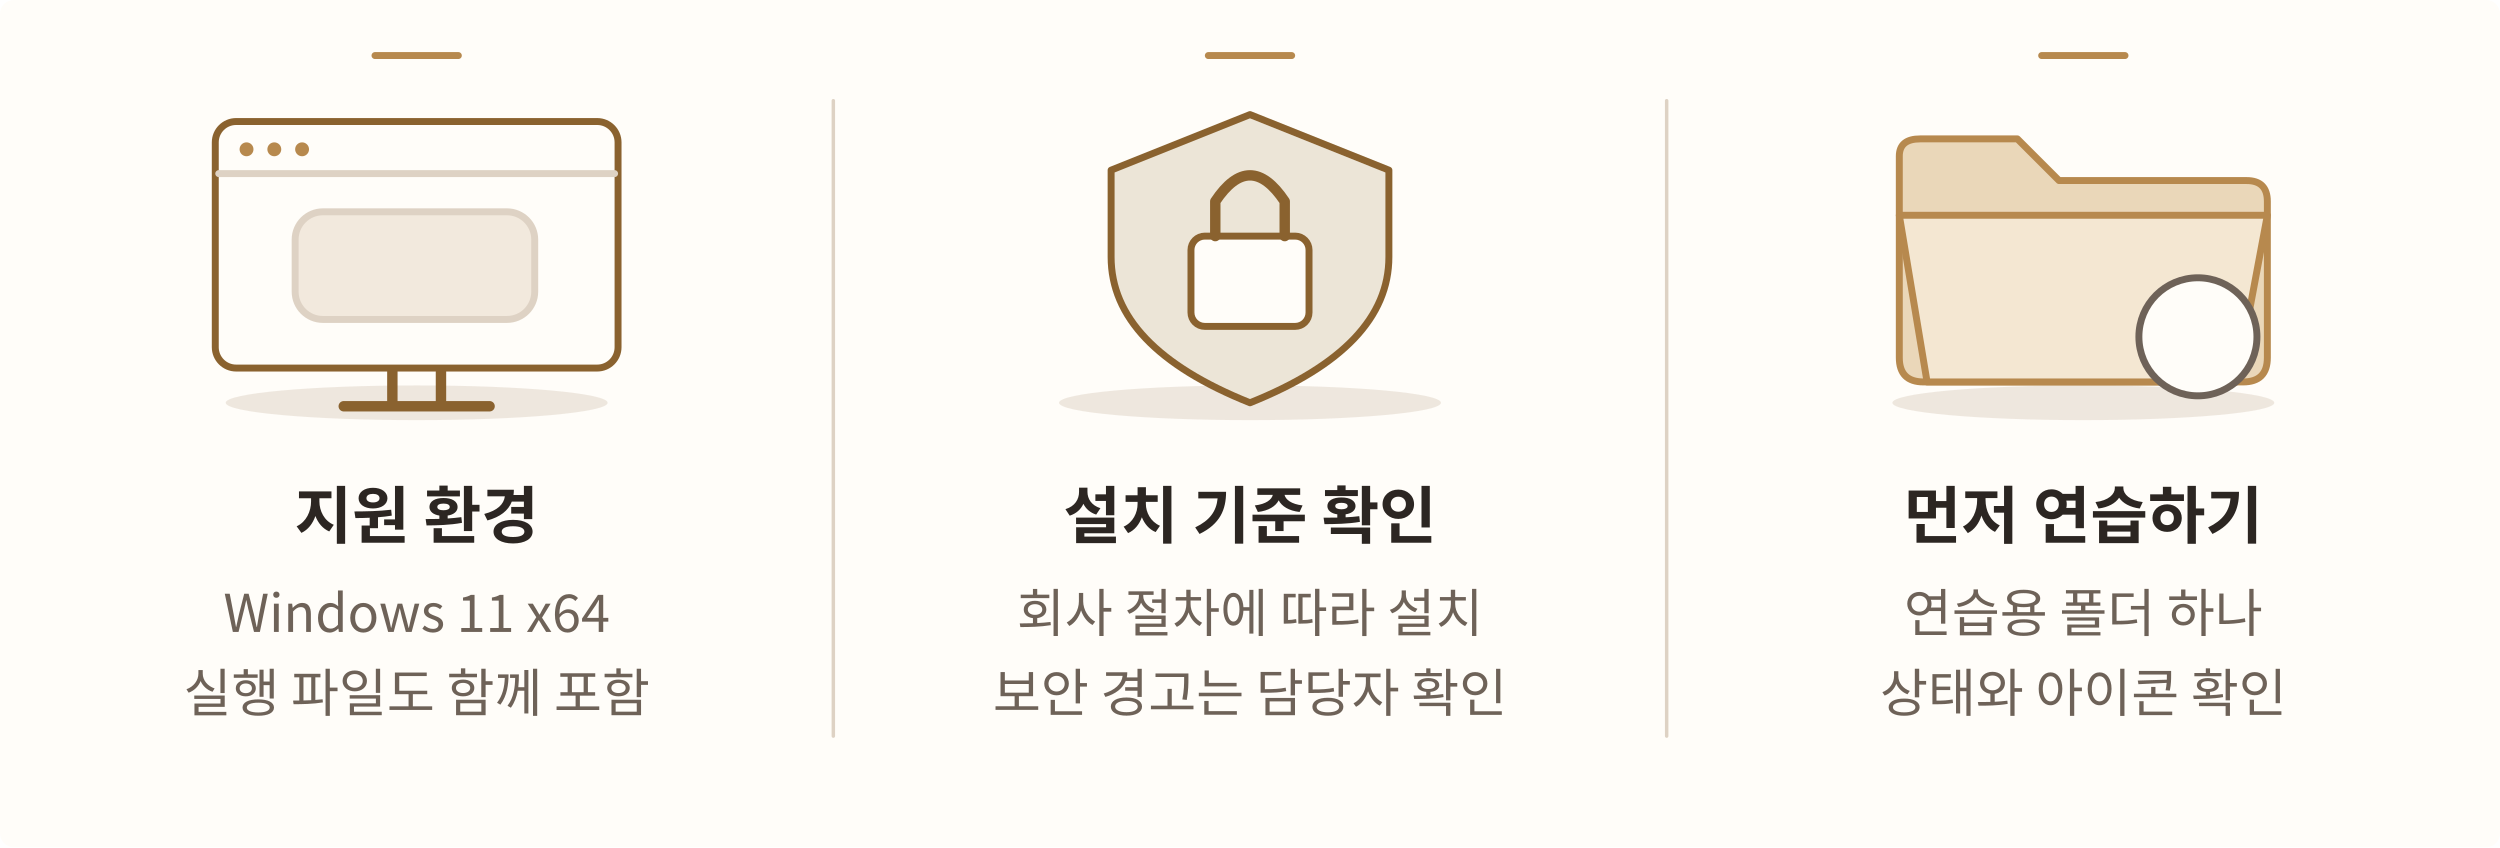
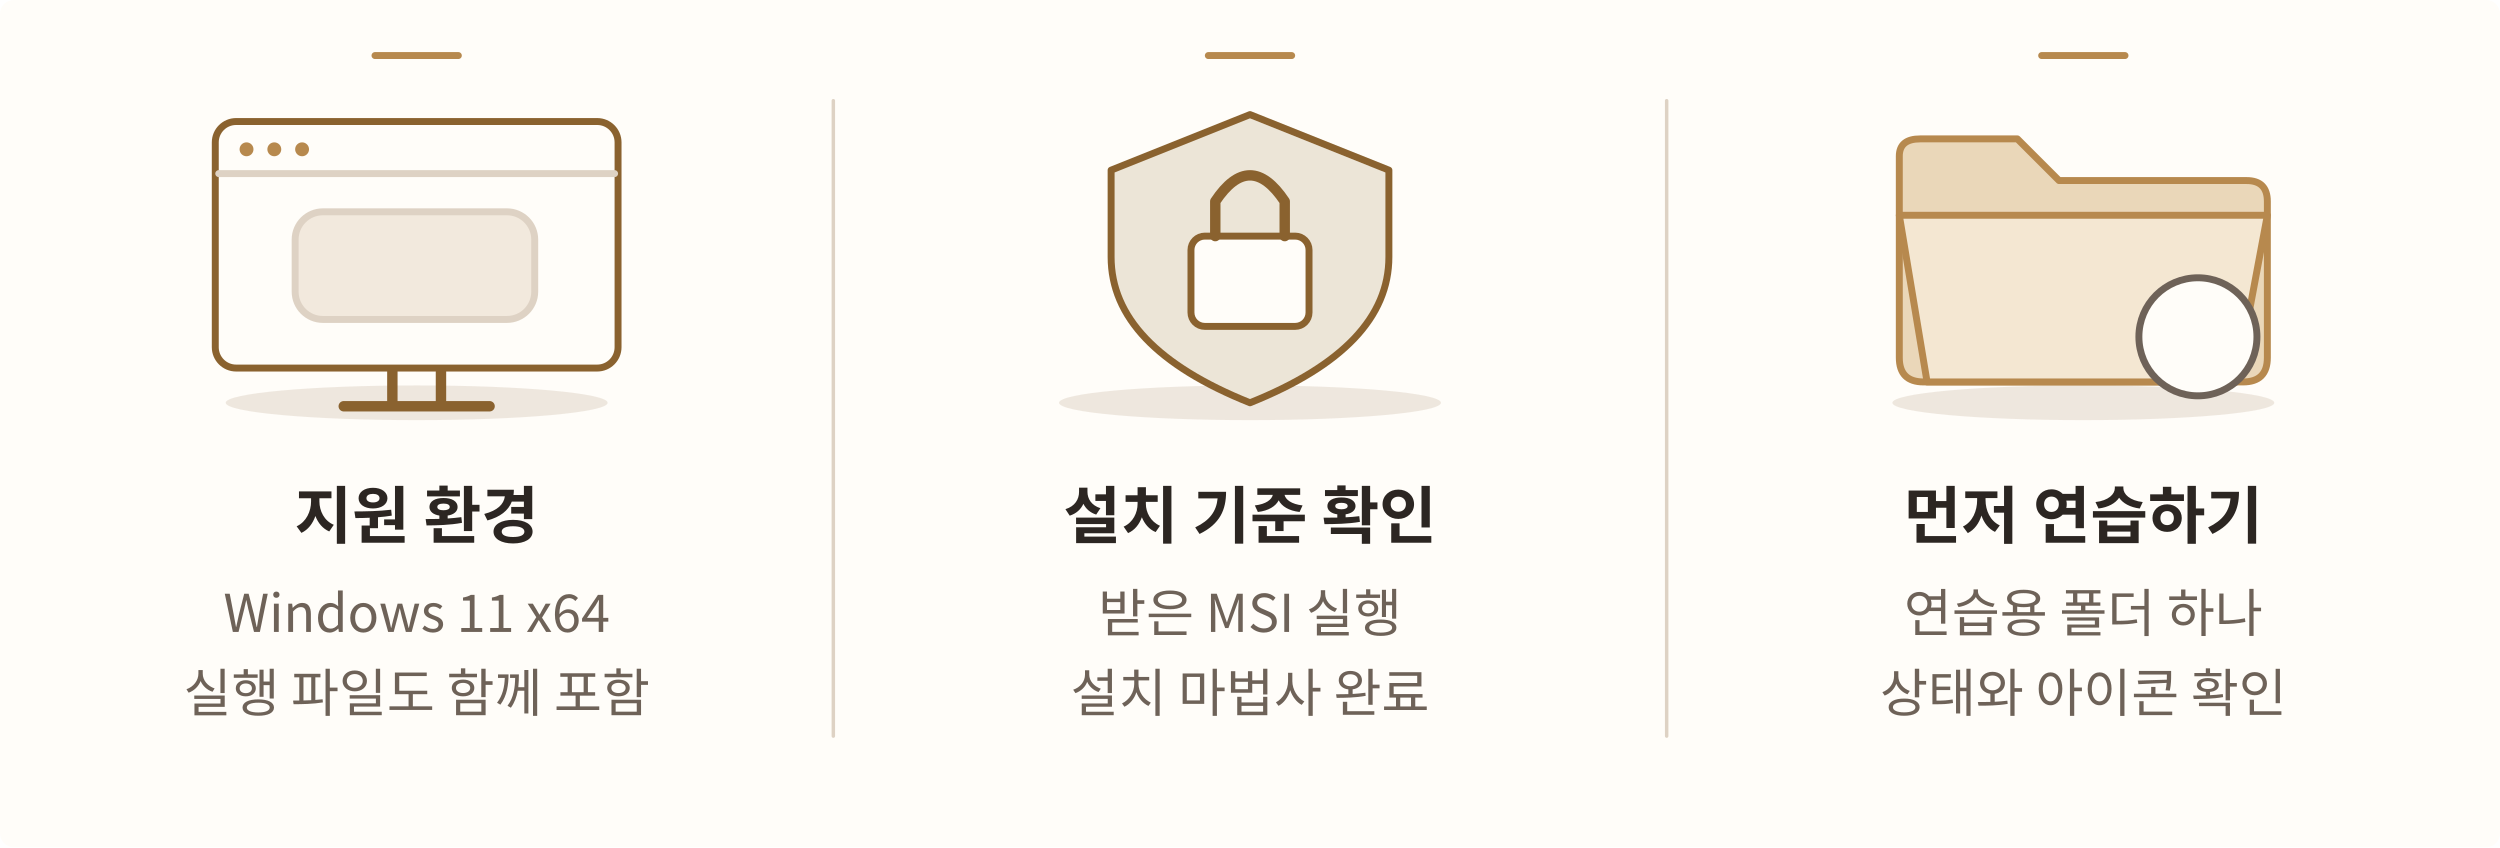
<svg xmlns="http://www.w3.org/2000/svg" width="720" height="244" viewBox="0 0 720 244" role="img" aria-labelledby="title desc">
  <g font-family="Noto Sans CJK KR, Noto Sans KR, Malgun Gothic, Segoe UI, sans-serif">
    <rect width="720" height="244" rx="4" fill="#fffdf9" />
    <path d="M108 16H132" fill="none" stroke="#b7894e" stroke-width="2" stroke-linecap="round" stroke-linejoin="round" />
    <g transform="translate(48 25)">
      <ellipse cx="72" cy="91" rx="55" ry="5" fill="#ded2c4" opacity=".5" />
      <rect x="14" y="10" width="116" height="71" rx="6" fill="#fffdf9" stroke="#8a622f" stroke-width="2" />
      <path d="M15 25H129" fill="none" stroke="#ded2c4" stroke-width="2" stroke-linecap="round" stroke-linejoin="round" />
      <circle cx="23" cy="18" r="2" fill="#b7894e" />
      <circle cx="31" cy="18" r="2" fill="#b7894e" />
      <circle cx="39" cy="18" r="2" fill="#b7894e" />
      <path d="M65 82V91M79 82V91M51 92H93" fill="none" stroke="#8a622f" stroke-width="3" stroke-linecap="round" stroke-linejoin="round" />
      <rect x="37" y="36" width="69" height="31" rx="8" fill="#f2e9dd" stroke="#ded2c4" stroke-width="2" />
    </g>
    <text x="120.0" y="155" font-size="18" fill="#2c2622" font-weight="700" text-anchor="middle">지원 환경</text>
    <text x="120.0" y="182" font-size="15" fill="#6e6258" font-weight="400" text-anchor="middle">Windows 11 x64</text>
    <text x="120.0" y="205" font-size="15" fill="#6e6258" font-weight="400" text-anchor="middle">실행 파일도 함께 포함</text>
    <path d="M240 29V212" fill="none" stroke="#ded2c4" stroke-width="1" stroke-linecap="round" stroke-linejoin="round" />
    <path d="M348 16H372" fill="none" stroke="#b7894e" stroke-width="2" stroke-linecap="round" stroke-linejoin="round" />
    <g transform="translate(288 25)">
      <ellipse cx="72" cy="91" rx="55" ry="5" fill="#ded2c4" opacity=".5" />
      <path d="M72 8L112 24V49Q112 75 72 91Q32 75 32 49V24Z" fill="#ece5d7" stroke="#8a622f" stroke-width="2" stroke-linecap="round" stroke-linejoin="round" />
      <rect x="55" y="43" width="34" height="26" rx="4" fill="#fffdf9" stroke="#8a622f" stroke-width="2" />
      <path d="M62 43V33Q72 18 82 33V43" fill="none" stroke="#8a622f" stroke-width="3" stroke-linecap="round" stroke-linejoin="round" />
    </g>
    <text x="360.0" y="155" font-size="18" fill="#2c2622" font-weight="700" text-anchor="middle">설치 기준 확인</text>
-     <text x="360.0" y="182" font-size="15" fill="#6e6258" font-weight="400" text-anchor="middle">회사 절차에 따라 설치</text>
-     <text x="360.0" y="205" font-size="15" fill="#6e6258" font-weight="400" text-anchor="middle">보안 경고는 담당자 확인</text>
+     <text x="360.0" y="182" font-size="15" fill="#6e6258" font-weight="400" text-anchor="middle">받은 MSI 실행</text>
+     <text x="360.0" y="205" font-size="15" fill="#6e6258" font-weight="400" text-anchor="middle">설치 마법사 완료</text>
    <path d="M480 29V212" fill="none" stroke="#ded2c4" stroke-width="1" stroke-linecap="round" stroke-linejoin="round" />
    <path d="M588 16H612" fill="none" stroke="#b7894e" stroke-width="2" stroke-linecap="round" stroke-linejoin="round" />
    <g transform="translate(528 25)">
      <ellipse cx="72" cy="91" rx="55" ry="5" fill="#ded2c4" opacity=".5" />
      <path d="M19 35V20Q19 15 25 15H53L65 27H119Q125 27 125 33V78Q125 85 118 85H26Q19 85 19 78Z" fill="#ead7b9" stroke="#b7894e" stroke-width="2" stroke-linecap="round" stroke-linejoin="round" />
      <path d="M19 37H125L116 85H27Z" fill="#f4e7d2" stroke="#b7894e" stroke-width="2" stroke-linecap="round" stroke-linejoin="round" />
      <circle cx="105" cy="72" r="17" fill="#fffdf9" stroke="#6e6258" stroke-width="2" />
    </g>
    <text x="600.0" y="155" font-size="18" fill="#2c2622" font-weight="700" text-anchor="middle">먼저 연습하기</text>
    <text x="600.0" y="182" font-size="15" fill="#6e6258" font-weight="400" text-anchor="middle">연습용 폴더 하나</text>
    <text x="600.0" y="205" font-size="15" fill="#6e6258" font-weight="400" text-anchor="middle">상태와 아이콘 확인</text>
  </g>
</svg>
